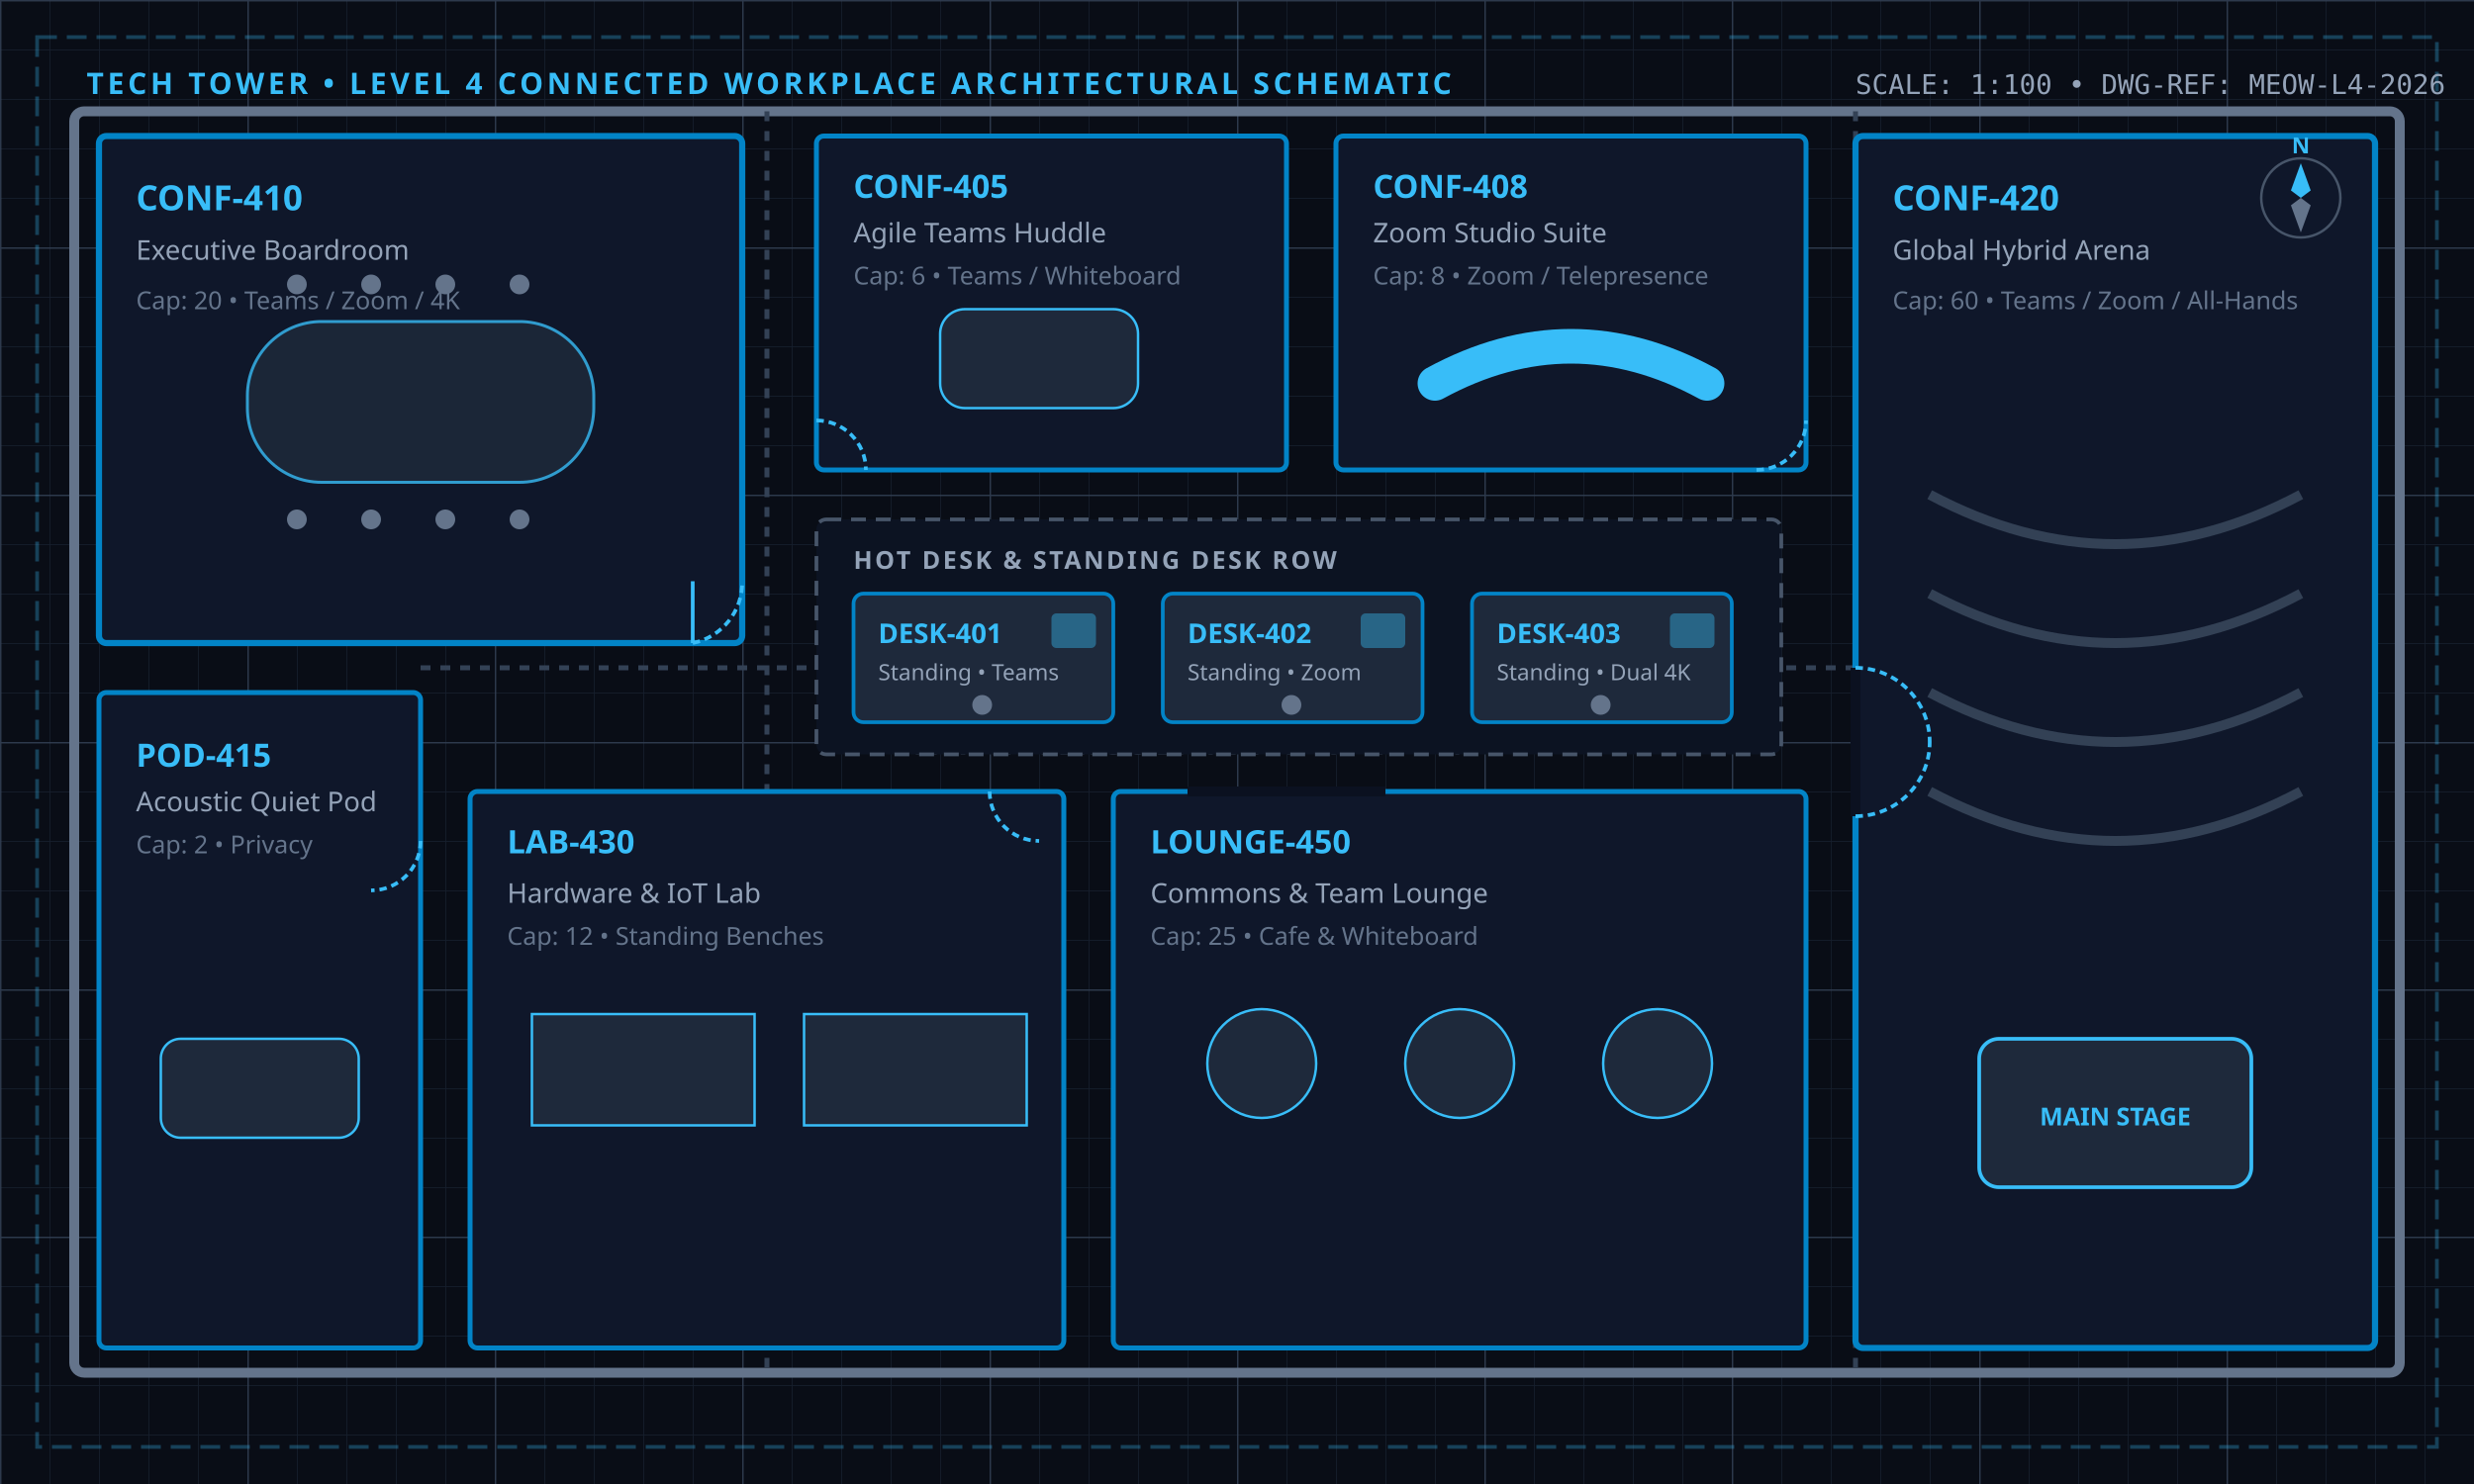
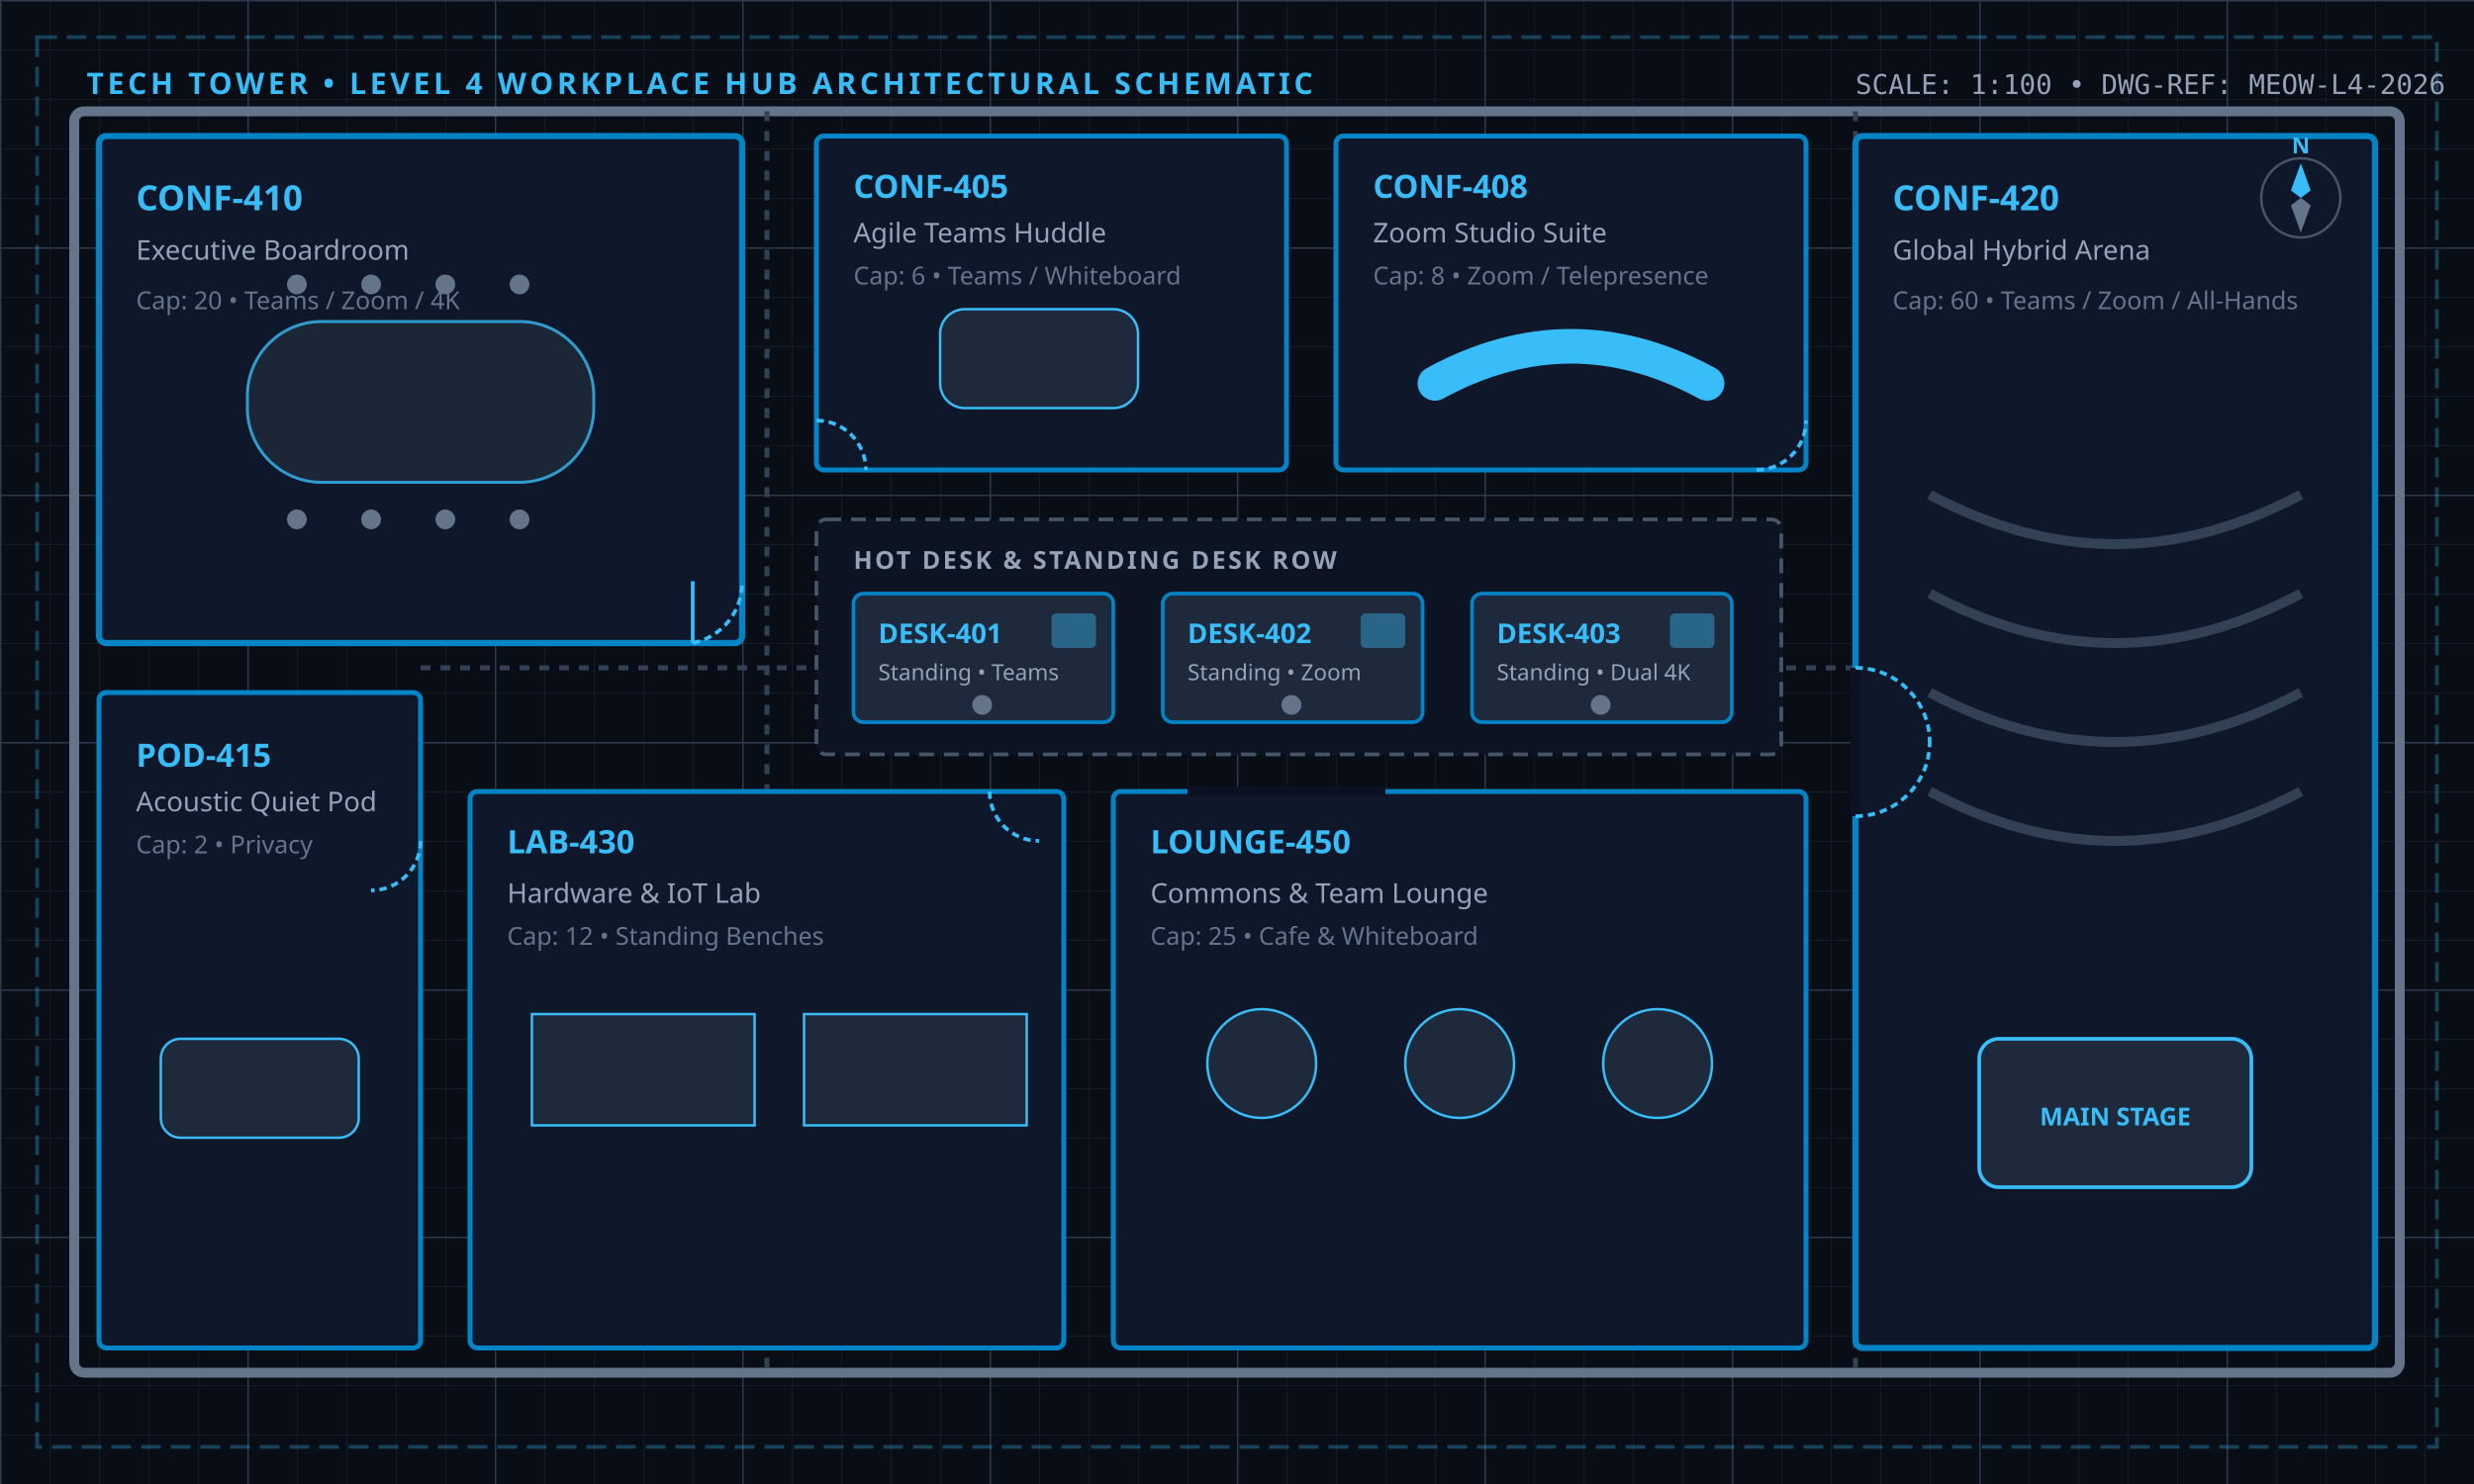
<svg xmlns="http://www.w3.org/2000/svg" viewBox="0 0 1000 600" width="100%" height="100%" style="background:#0b1120; font-family: ui-sans-serif, system-ui, sans-serif;">
  <defs>
    <pattern id="cadGrid" width="20" height="20" patternUnits="userSpaceOnUse">
      <path d="M 20 0 L 0 0 0 20" fill="none" stroke="#1e293b" stroke-width="0.7" opacity="0.6" />
    </pattern>
    <pattern id="majorGrid" width="100" height="100" patternUnits="userSpaceOnUse">
      <rect width="100" height="100" fill="url(#cadGrid)" />
      <path d="M 100 0 L 0 0 0 100" fill="none" stroke="#334155" stroke-width="1.2" opacity="0.8" />
    </pattern>
    <linearGradient id="wallGrad" x1="0%" y1="0%" x2="100%" y2="100%">
      <stop offset="0%" stop-color="#1e293b" />
      <stop offset="100%" stop-color="#0f172a" />
    </linearGradient>
  </defs>
  <rect width="1000" height="600" fill="#090d16" />
  <rect width="1000" height="600" fill="url(#majorGrid)" />
  <rect x="15" y="15" width="970" height="570" fill="none" stroke="#38bdf8" stroke-width="1.5" stroke-dasharray="8 4" opacity="0.3" />
-   <text x="35" y="38" fill="#38bdf8" font-size="12" font-weight="700" letter-spacing="1.5">TECH TOWER • LEVEL 4 CONNECTED WORKPLACE ARCHITECTURAL SCHEMATIC</text>
+   <text x="35" y="38" fill="#38bdf8" font-size="12" font-weight="700" letter-spacing="1.5">TECH TOWER • LEVEL 4 WORKPLACE HUB ARCHITECTURAL SCHEMATIC</text>
  <text x="750" y="38" fill="#94a3b8" font-size="11" font-family="monospace">SCALE: 1:100 • DWG-REF: MEOW-L4-2026</text>
  <rect x="30" y="45" width="940" height="510" fill="none" stroke="#64748b" stroke-width="4" rx="4" />
  <path d="M 170 270 L 760 270 M 310 45 L 310 555 M 750 45 L 750 555" stroke="#334155" stroke-width="2" stroke-dasharray="4 4" />
  <text x="480" y="305" fill="#475569" font-size="11" letter-spacing="3" text-anchor="middle" font-weight="600">MAIN CIRCULATION ATRIUM</text>
  <g id="svg-room-conf-410">
    <rect x="40" y="55" width="260" height="205" fill="#0f172a" stroke="#0284c7" stroke-width="2.5" rx="3" />
    <text x="55" y="85" fill="#38bdf8" font-size="14" font-weight="700">CONF-410</text>
    <text x="55" y="105" fill="#94a3b8" font-size="11">Executive Boardroom</text>
    <text x="55" y="125" fill="#64748b" font-size="10">Cap: 20 • Teams / Zoom / 4K</text>
    <rect x="100" y="130" width="140" height="65" rx="30" fill="#1e293b" stroke="#38bdf8" stroke-width="1.2" opacity="0.8" />
    <circle cx="120" cy="115" r="4" fill="#64748b" />
    <circle cx="150" cy="115" r="4" fill="#64748b" />
    <circle cx="180" cy="115" r="4" fill="#64748b" />
    <circle cx="210" cy="115" r="4" fill="#64748b" />
    <circle cx="120" cy="210" r="4" fill="#64748b" />
    <circle cx="150" cy="210" r="4" fill="#64748b" />
    <circle cx="180" cy="210" r="4" fill="#64748b" />
    <circle cx="210" cy="210" r="4" fill="#64748b" />
    <path d="M 280 260 A 25 25 0 0 0 300 235" fill="none" stroke="#38bdf8" stroke-width="1.5" stroke-dasharray="3 2" />
    <line x1="280" y1="260" x2="280" y2="235" stroke="#38bdf8" stroke-width="1.5" />
  </g>
  <g id="svg-room-conf-405">
    <rect x="330" y="55" width="190" height="135" fill="#0f172a" stroke="#0284c7" stroke-width="2" rx="3" />
    <text x="345" y="80" fill="#38bdf8" font-size="13" font-weight="700">CONF-405</text>
    <text x="345" y="98" fill="#94a3b8" font-size="11">Agile Teams Huddle</text>
    <text x="345" y="115" fill="#64748b" font-size="10">Cap: 6 • Teams / Whiteboard</text>
    <rect x="380" y="125" width="80" height="40" rx="10" fill="#1e293b" stroke="#38bdf8" stroke-width="1" />
    <path d="M 330 170 A 20 20 0 0 1 350 190" fill="none" stroke="#38bdf8" stroke-width="1.5" stroke-dasharray="3 2" />
  </g>
  <g id="svg-room-conf-408">
    <rect x="540" y="55" width="190" height="135" fill="#0f172a" stroke="#0284c7" stroke-width="2" rx="3" />
    <text x="555" y="80" fill="#38bdf8" font-size="13" font-weight="700">CONF-408</text>
    <text x="555" y="98" fill="#94a3b8" font-size="11">Zoom Studio Suite</text>
    <text x="555" y="115" fill="#64748b" font-size="10">Cap: 8 • Zoom / Telepresence</text>
    <path d="M 580 155 Q 635 125 690 155" fill="none" stroke="#38bdf8" stroke-width="14" stroke-linecap="round" />
    <path d="M 710 190 A 20 20 0 0 0 730 170" fill="none" stroke="#38bdf8" stroke-width="1.5" stroke-dasharray="3 2" />
  </g>
  <g id="svg-room-conf-420">
    <rect x="750" y="55" width="210" height="490" fill="#0f172a" stroke="#0284c7" stroke-width="2.5" rx="3" />
    <text x="765" y="85" fill="#38bdf8" font-size="14" font-weight="700">CONF-420</text>
    <text x="765" y="105" fill="#94a3b8" font-size="11">Global Hybrid Arena</text>
    <text x="765" y="125" fill="#64748b" font-size="10">Cap: 60 • Teams / Zoom / All-Hands</text>
    <path d="M 780 200 Q 855 240 930 200" fill="none" stroke="#334155" stroke-width="4" />
    <path d="M 780 240 Q 855 280 930 240" fill="none" stroke="#334155" stroke-width="4" />
    <path d="M 780 280 Q 855 320 930 280" fill="none" stroke="#334155" stroke-width="4" />
    <path d="M 780 320 Q 855 360 930 320" fill="none" stroke="#334155" stroke-width="4" />
    <rect x="800" y="420" width="110" height="60" rx="8" fill="#1e293b" stroke="#38bdf8" stroke-width="1.5" />
    <text x="855" y="455" fill="#38bdf8" font-size="10" font-weight="600" text-anchor="middle">MAIN STAGE</text>
    <line x1="750" y1="270" x2="750" y2="330" stroke="#0b1120" stroke-width="4" />
    <path d="M 750 270 A 30 30 0 0 1 780 300" fill="none" stroke="#38bdf8" stroke-width="1.5" stroke-dasharray="3 2" />
    <path d="M 750 330 A 30 30 0 0 0 780 300" fill="none" stroke="#38bdf8" stroke-width="1.5" stroke-dasharray="3 2" />
  </g>
  <g id="svg-desks-zone">
    <rect x="330" y="210" width="390" height="95" fill="#0c1322" stroke="#475569" stroke-width="1.5" stroke-dasharray="6 4" rx="4" />
    <text x="345" y="230" fill="#94a3b8" font-size="10" font-weight="700" letter-spacing="1">HOT DESK &amp; STANDING DESK ROW</text>
    <g id="svg-desk-401">
      <rect x="345" y="240" width="105" height="52" rx="4" fill="#1e293b" stroke="#0284c7" stroke-width="1.5" />
      <text x="355" y="260" fill="#38bdf8" font-size="11" font-weight="700">DESK-401</text>
      <text x="355" y="275" fill="#94a3b8" font-size="9">Standing • Teams</text>
      <rect x="425" y="248" width="18" height="14" rx="2" fill="#38bdf8" opacity="0.4" />
      <circle cx="397" cy="285" r="4" fill="#64748b" />
    </g>
    <g id="svg-desk-402">
      <rect x="470" y="240" width="105" height="52" rx="4" fill="#1e293b" stroke="#0284c7" stroke-width="1.5" />
      <text x="480" y="260" fill="#38bdf8" font-size="11" font-weight="700">DESK-402</text>
      <text x="480" y="275" fill="#94a3b8" font-size="9">Standing • Zoom</text>
      <rect x="550" y="248" width="18" height="14" rx="2" fill="#38bdf8" opacity="0.4" />
      <circle cx="522" cy="285" r="4" fill="#64748b" />
    </g>
    <g id="svg-desk-403">
      <rect x="595" y="240" width="105" height="52" rx="4" fill="#1e293b" stroke="#0284c7" stroke-width="1.5" />
      <text x="605" y="260" fill="#38bdf8" font-size="11" font-weight="700">DESK-403</text>
      <text x="605" y="275" fill="#94a3b8" font-size="9">Standing • Dual 4K</text>
      <rect x="675" y="248" width="18" height="14" rx="2" fill="#38bdf8" opacity="0.4" />
      <circle cx="647" cy="285" r="4" fill="#64748b" />
    </g>
  </g>
  <g id="svg-room-pod-415">
    <rect x="40" y="280" width="130" height="265" fill="#0f172a" stroke="#0284c7" stroke-width="2" rx="3" />
    <text x="55" y="310" fill="#38bdf8" font-size="13" font-weight="700">POD-415</text>
    <text x="55" y="328" fill="#94a3b8" font-size="11">Acoustic Quiet Pod</text>
    <text x="55" y="345" fill="#64748b" font-size="10">Cap: 2 • Privacy</text>
    <rect x="65" y="420" width="80" height="40" rx="8" fill="#1e293b" stroke="#38bdf8" stroke-width="1" />
    <path d="M 170 340 A 20 20 0 0 1 150 360" fill="none" stroke="#38bdf8" stroke-width="1.5" stroke-dasharray="3 2" />
  </g>
  <g id="svg-room-lab-430">
    <rect x="190" y="320" width="240" height="225" fill="#0f172a" stroke="#0284c7" stroke-width="2" rx="3" />
    <text x="205" y="345" fill="#38bdf8" font-size="13" font-weight="700">LAB-430</text>
    <text x="205" y="365" fill="#94a3b8" font-size="11">Hardware &amp; IoT Lab</text>
    <text x="205" y="382" fill="#64748b" font-size="10">Cap: 12 • Standing Benches</text>
    <rect x="215" y="410" width="90" height="45" fill="#1e293b" stroke="#38bdf8" stroke-width="1" />
    <rect x="325" y="410" width="90" height="45" fill="#1e293b" stroke="#38bdf8" stroke-width="1" />
    <path d="M 400 320 A 20 20 0 0 0 420 340" fill="none" stroke="#38bdf8" stroke-width="1.5" stroke-dasharray="3 2" />
  </g>
  <g id="svg-room-lounge-450">
    <rect x="450" y="320" width="280" height="225" fill="#0f172a" stroke="#0284c7" stroke-width="2" rx="3" />
    <text x="465" y="345" fill="#38bdf8" font-size="13" font-weight="700">LOUNGE-450</text>
    <text x="465" y="365" fill="#94a3b8" font-size="11">Commons &amp; Team Lounge</text>
    <text x="465" y="382" fill="#64748b" font-size="10">Cap: 25 • Cafe &amp; Whiteboard</text>
    <circle cx="510" cy="430" r="22" fill="#1e293b" stroke="#38bdf8" stroke-width="1" />
    <circle cx="590" cy="430" r="22" fill="#1e293b" stroke="#38bdf8" stroke-width="1" />
    <circle cx="670" cy="430" r="22" fill="#1e293b" stroke="#38bdf8" stroke-width="1" />
    <line x1="480" y1="320" x2="560" y2="320" stroke="#0b1120" stroke-width="4" />
  </g>
  <g transform="translate(930, 80)">
    <circle cx="0" cy="0" r="16" fill="#0f172a" stroke="#475569" stroke-width="1" />
    <polygon points="0,-14 4,-3 0,0 -4,-3" fill="#38bdf8" />
    <polygon points="0,14 4,3 0,0 -4,3" fill="#64748b" />
    <text x="0" y="-18" fill="#38bdf8" font-size="9" font-weight="700" text-anchor="middle">N</text>
  </g>
</svg>
